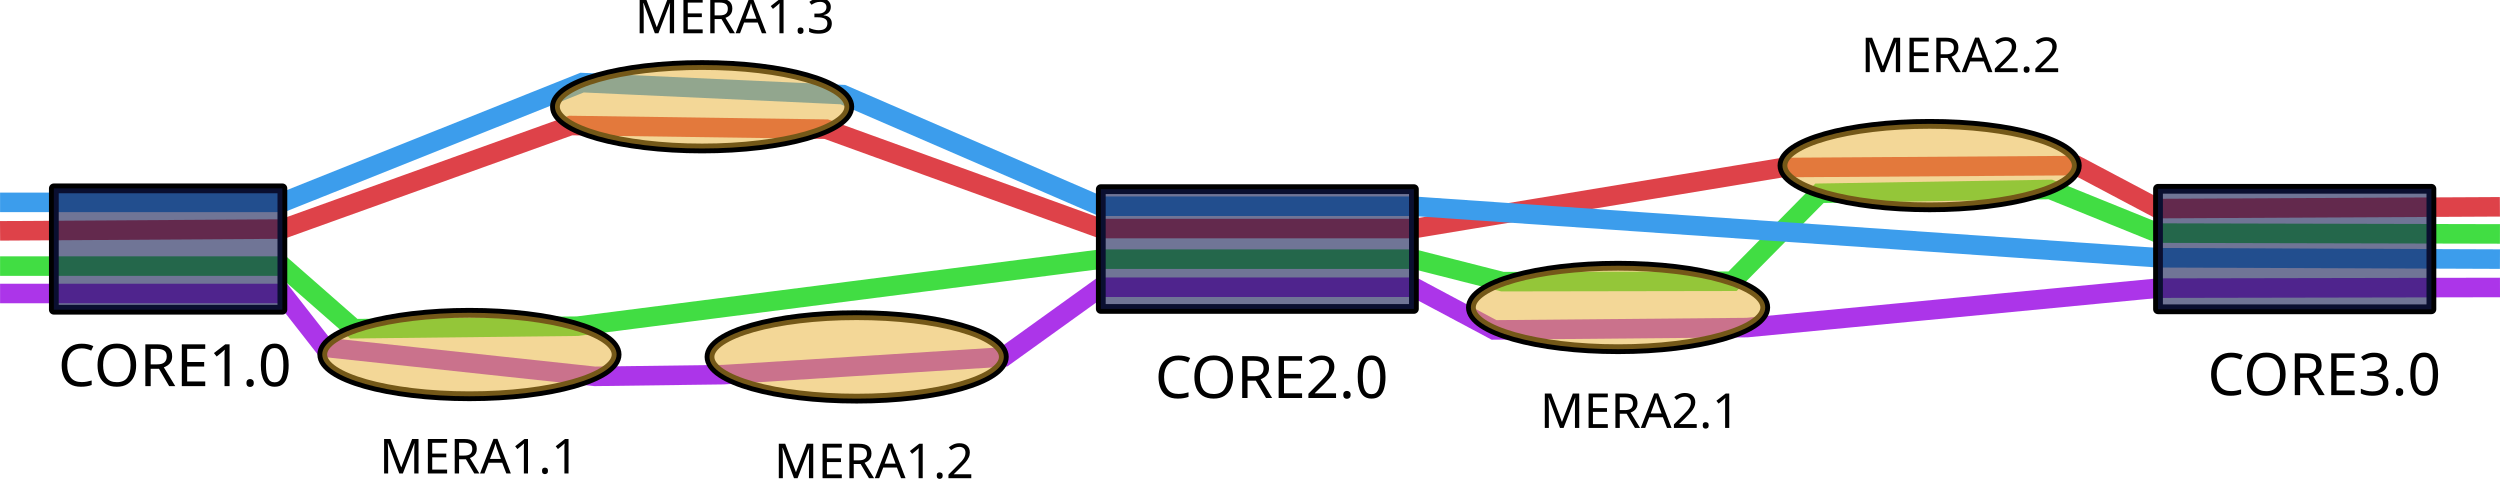
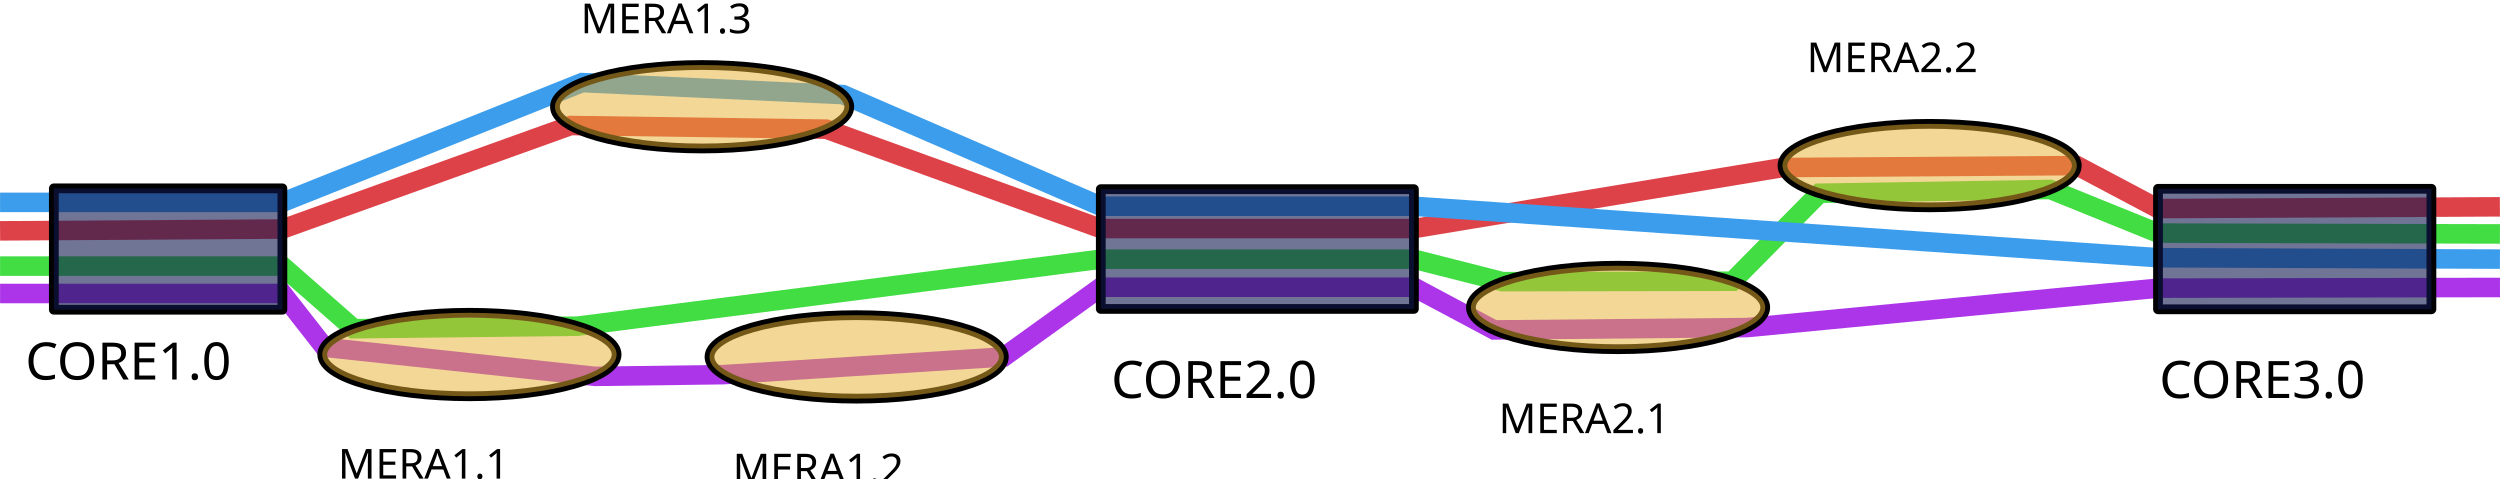
<svg xmlns="http://www.w3.org/2000/svg" width="511.676mm" height="97.99mm" viewBox="0 0 511.676 97.99" version="1.1" id="svg1">
  <defs id="defs1" />
  <g id="layer26" transform="translate(5.026771,-12.44182)">
    <path style="fill:none;stroke:#41dd43;stroke-width:4;stroke-linecap:butt;stroke-linejoin:miter;stroke-dasharray:none;stroke-opacity:1" d="M -5.014,66.901 H 52.769 L 67.383,79.72 113.157,79.201 220.274,65.481 h 64.083 l 18.123,4.605 47.096,-0.082 17.793,-18.008 47.24,-0.776 22.046,8.929 69.982,0.172" id="path2" />
    <path style="fill:none;stroke:#ac35e9;stroke-width:4;stroke-linecap:butt;stroke-linejoin:miter;stroke-dasharray:none;stroke-opacity:1" d="M -5.014,72.509 H 52.769 l 8.616,11.015 55.336,5.946 26.322,-0.35 57.386,-3.63 19.845,-14.264 h 64.083 l 16.4,8.74 51.777,-0.479 84.121,-8.069 69.99,-0.139" id="path3" />
    <path style="fill:none;stroke:#de4249;stroke-width:4;stroke-linecap:butt;stroke-linejoin:miter;stroke-dasharray:none;stroke-opacity:1" d="m 506.627,54.766 -69.971,0.366 -16.623,-8.801 -60.21,0.4 -75.466,12.495 H 220.274 L 164.079,38.879 111.773,38.131 52.769,59.321 -5.014,59.69" id="path4" />
    <path style="fill:none;stroke:#3c9dec;stroke-width:4;stroke-linecap:butt;stroke-linejoin:miter;stroke-dasharray:none;stroke-opacity:1" d="M -5.014,53.863 H 52.769 l 61.341,-24.514 53.387,2.457 52.778,22.85 h 64.083 l 152.308,10.539 69.972,0.277" id="path5" />
  </g>
  <g id="layer1" style="stroke-width:2;stroke-dasharray:none" transform="translate(5.026771,-12.44182)">
    <ellipse style="fill:#e8af31;fill-opacity:0.502;fill-rule:evenodd;stroke:#000000;stroke-width:2;stroke-linejoin:round;stroke-dasharray:none;stroke-opacity:1;paint-order:markers stroke fill" id="path1" cx="138.677" cy="34.29" rx="30.122" ry="8.54" />
    <ellipse style="fill:#e8af31;fill-opacity:0.502;fill-rule:evenodd;stroke:#000000;stroke-width:2;stroke-linejoin:round;stroke-dasharray:none;stroke-opacity:1;paint-order:markers stroke fill" id="path1-6" cx="91.052" cy="85.002" rx="30.122" ry="8.54" />
    <ellipse style="fill:#e8af31;fill-opacity:0.502;fill-rule:evenodd;stroke:#000000;stroke-width:2;stroke-linejoin:round;stroke-dasharray:none;stroke-opacity:1;paint-order:markers stroke fill" id="path1-6-6" cx="170.307" cy="85.49" rx="30.122" ry="8.54" />
    <ellipse style="fill:#e8af31;fill-opacity:0.502;fill-rule:evenodd;stroke:#000000;stroke-width:2;stroke-linejoin:round;stroke-dasharray:none;stroke-opacity:1;paint-order:markers stroke fill" id="path1-6-1" cx="326.144" cy="75.37" rx="30.122" ry="8.54" />
    <ellipse style="fill:#e8af31;fill-opacity:0.502;fill-rule:evenodd;stroke:#000000;stroke-width:2;stroke-linejoin:round;stroke-dasharray:none;stroke-opacity:1;paint-order:markers stroke fill" id="path1-6-1-0" cx="389.911" cy="46.331" rx="30.122" ry="8.54" />
-     <text xml:space="preserve" style="font-size:9.878px;line-height:1.25;font-family:'Fira Sans';-inkscape-font-specification:'Fira Sans';letter-spacing:0px;word-spacing:0px;stroke-width:0.529;stroke-dasharray:none" x="153.418" y="110.313" id="text10">
-       <tspan id="tspan10" style="font-size:9.878px;stroke-width:0.529" x="153.418" y="110.313">MERA1.2</tspan>
+     <text xml:space="preserve" style="font-size:8.467px;line-height:1.25;font-family:'Fira Sans';-inkscape-font-specification:'Fira Sans';letter-spacing:0px;word-spacing:0px;stroke-width:0.529;stroke-dasharray:none" x="144.939" y="111.372" id="text10">
+       <tspan id="tspan10" style="font-size:8.467px;stroke-width:0.529" x="144.939" y="111.372">MERA1.2</tspan>
    </text>
-     <text xml:space="preserve" style="font-size:9.878px;line-height:1.25;font-family:'Fira Sans';-inkscape-font-specification:'Fira Sans';letter-spacing:0px;word-spacing:0px;stroke-width:0.529;stroke-dasharray:none" x="72.633" y="109.339" id="text9">
-       <tspan id="tspan9" style="font-size:9.878px;stroke-width:0.529" x="72.633" y="109.339">MERA1.1</tspan>
+     <text xml:space="preserve" style="font-size:8.467px;line-height:1.25;font-family:'Fira Sans';-inkscape-font-specification:'Fira Sans';letter-spacing:0px;word-spacing:0px;stroke-width:0.529;stroke-dasharray:none" x="64.154" y="110.397" id="text9">
+       <tspan id="tspan9" style="font-size:8.467px;stroke-width:0.529" x="64.154" y="110.397">MERA1.1</tspan>
    </text>
-     <text xml:space="preserve" style="font-size:9.878px;line-height:1.25;font-family:'Fira Sans';-inkscape-font-specification:'Fira Sans';letter-spacing:0px;word-spacing:0px;stroke-width:0.529;stroke-dasharray:none" x="124.936" y="19.248" id="text8">
-       <tspan id="tspan8" style="font-size:9.878px;stroke-width:0.529" x="124.936" y="19.248">MERA1.3</tspan>
+     <text xml:space="preserve" style="font-size:8.467px;line-height:1.25;font-family:'Fira Sans';-inkscape-font-specification:'Fira Sans';letter-spacing:0px;word-spacing:0px;stroke-width:0.529;stroke-dasharray:none" x="113.811" y="19.248" id="text8">
+       <tspan id="tspan8" style="font-size:8.467px;stroke-width:0.529" x="113.811" y="19.248">MERA1.3</tspan>
    </text>
-     <text xml:space="preserve" style="font-size:9.878px;line-height:1.25;font-family:'Fira Sans';-inkscape-font-specification:'Fira Sans';letter-spacing:0px;word-spacing:0px;stroke-width:0.529" x="310.194" y="100.032" id="text11">
-       <tspan id="tspan11" style="font-size:9.878px;stroke-width:0.529" x="310.194" y="100.032">MERA2.1</tspan>
+     <text xml:space="preserve" style="font-size:8.467px;line-height:1.25;font-family:'Fira Sans';-inkscape-font-specification:'Fira Sans';letter-spacing:0px;word-spacing:0px;stroke-width:0.529" x="301.715" y="101.09" id="text11">
+       <tspan id="tspan11" style="font-size:8.467px;stroke-width:0.529" x="301.715" y="101.09">MERA2.1</tspan>
    </text>
-     <text xml:space="preserve" style="font-size:9.878px;line-height:1.25;font-family:'Fira Sans';-inkscape-font-specification:'Fira Sans';letter-spacing:0px;word-spacing:0px;stroke-width:0.529" x="375.876" y="27.212" id="text12">
-       <tspan id="tspan12" style="font-size:9.878px;stroke-width:0.529" x="375.876" y="27.212">MERA2.2</tspan>
+     <text xml:space="preserve" style="font-size:8.467px;line-height:1.25;font-family:'Fira Sans';-inkscape-font-specification:'Fira Sans';letter-spacing:0px;word-spacing:0px;stroke-width:0.529" x="364.752" y="27.212" id="text12">
+       <tspan id="tspan12" style="font-size:8.467px;stroke-width:0.529" x="364.752" y="27.212">MERA2.2</tspan>
    </text>
  </g>
  <g id="layer27" style="stroke-width:2;stroke-dasharray:none" transform="translate(5.026771,-12.44182)">
    <rect style="opacity:1;fill:#121a50;fill-opacity:0.6;fill-rule:evenodd;stroke:#000000;stroke-width:2;stroke-linejoin:round;stroke-dasharray:none;stroke-opacity:1;paint-order:markers stroke fill" id="rect1" width="46.775" height="24.838" x="5.993" y="50.993" />
    <rect style="opacity:1;fill:#121a50;fill-opacity:0.6;fill-rule:evenodd;stroke:#000000;stroke-width:2;stroke-linejoin:round;stroke-dasharray:none;stroke-opacity:1;paint-order:markers stroke fill" id="rect1-9" width="55.954" height="24.66" x="436.655" y="51.083" />
    <rect style="opacity:1;fill:#121a50;fill-opacity:0.6;fill-rule:evenodd;stroke:#000000;stroke-width:2;stroke-linejoin:round;stroke-dasharray:none;stroke-opacity:1;paint-order:markers stroke fill" id="rect1-6" width="64.083" height="24.515" x="220.274" y="51.155" />
-     <text xml:space="preserve" style="font-size:11.994px;line-height:1.25;font-family:'Fira Sans';-inkscape-font-specification:'Fira Sans';letter-spacing:0px;word-spacing:0px;stroke-width:0.529" x="6.861" y="91.472" id="text5">
-       <tspan id="tspan5" style="stroke-width:0.529" x="6.861" y="91.472">CORE1.0</tspan>
+     <text xml:space="preserve" style="font-size:10.583px;line-height:1.25;font-family:'Fira Sans';-inkscape-font-specification:'Fira Sans';letter-spacing:0px;word-spacing:0px;stroke-width:0.529" x="0.163" y="90.125" id="text5">
+       <tspan id="tspan5" style="font-size:10.583px;stroke-width:0.529" x="0.163" y="90.125">CORE1.0</tspan>
    </text>
-     <text xml:space="preserve" style="font-size:11.994px;line-height:1.25;font-family:'Fira Sans';-inkscape-font-specification:'Fira Sans';letter-spacing:0px;word-spacing:0px;stroke-width:0.529" x="231.35" y="93.898" id="text6">
-       <tspan id="tspan6" style="stroke-width:0.529" x="231.35" y="93.898">CORE2.0</tspan>
+     <text xml:space="preserve" style="font-size:10.583px;line-height:1.25;font-family:'Fira Sans';-inkscape-font-specification:'Fira Sans';letter-spacing:0px;word-spacing:0px;stroke-width:0.529" x="222.407" y="93.898" id="text6">
+       <tspan id="tspan6" style="font-size:10.583px;stroke-width:0.529" x="222.407" y="93.898">CORE2.0</tspan>
    </text>
-     <text xml:space="preserve" style="font-size:11.994px;line-height:1.25;font-family:'Fira Sans';-inkscape-font-specification:'Fira Sans';letter-spacing:0px;word-spacing:0px;stroke-width:0.529" x="446.785" y="93.318" id="text7">
-       <tspan id="tspan7" style="stroke-width:0.529" x="446.785" y="93.318">CORE3.0</tspan>
+     <text xml:space="preserve" style="font-size:10.583px;line-height:1.25;font-family:'Fira Sans';-inkscape-font-specification:'Fira Sans';letter-spacing:0px;word-spacing:0px;stroke-width:0.529" x="436.926" y="93.898" id="text7">
+       <tspan id="tspan7" style="font-size:10.583px;stroke-width:0.529" x="436.926" y="93.898">CORE3.0</tspan>
    </text>
  </g>
</svg>
